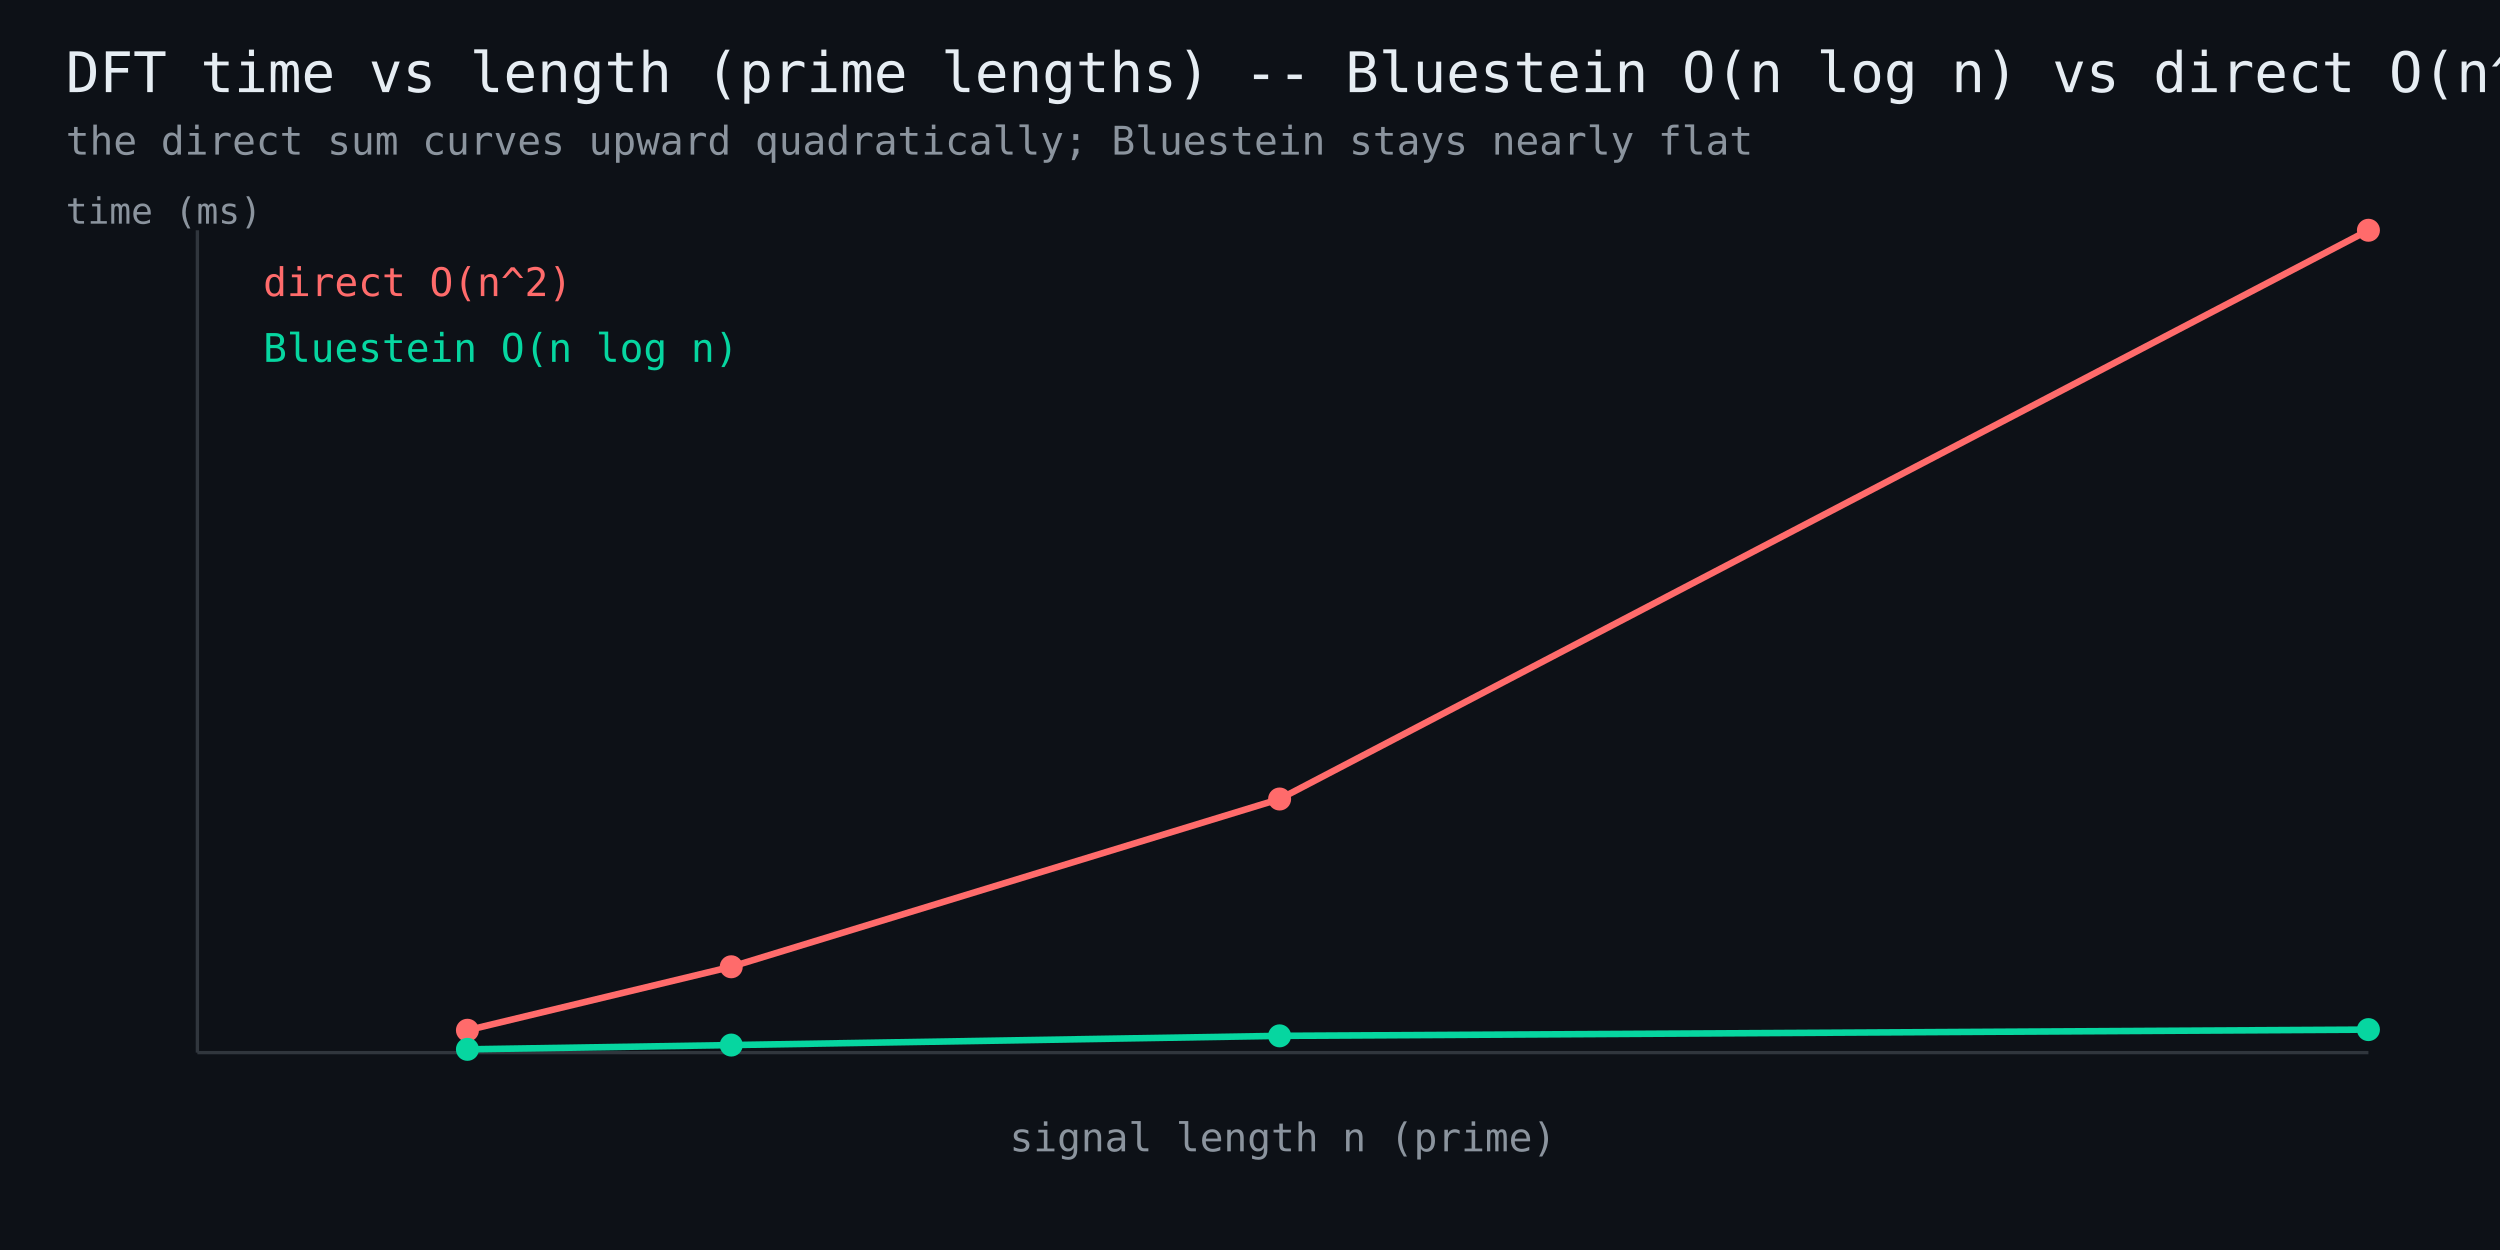
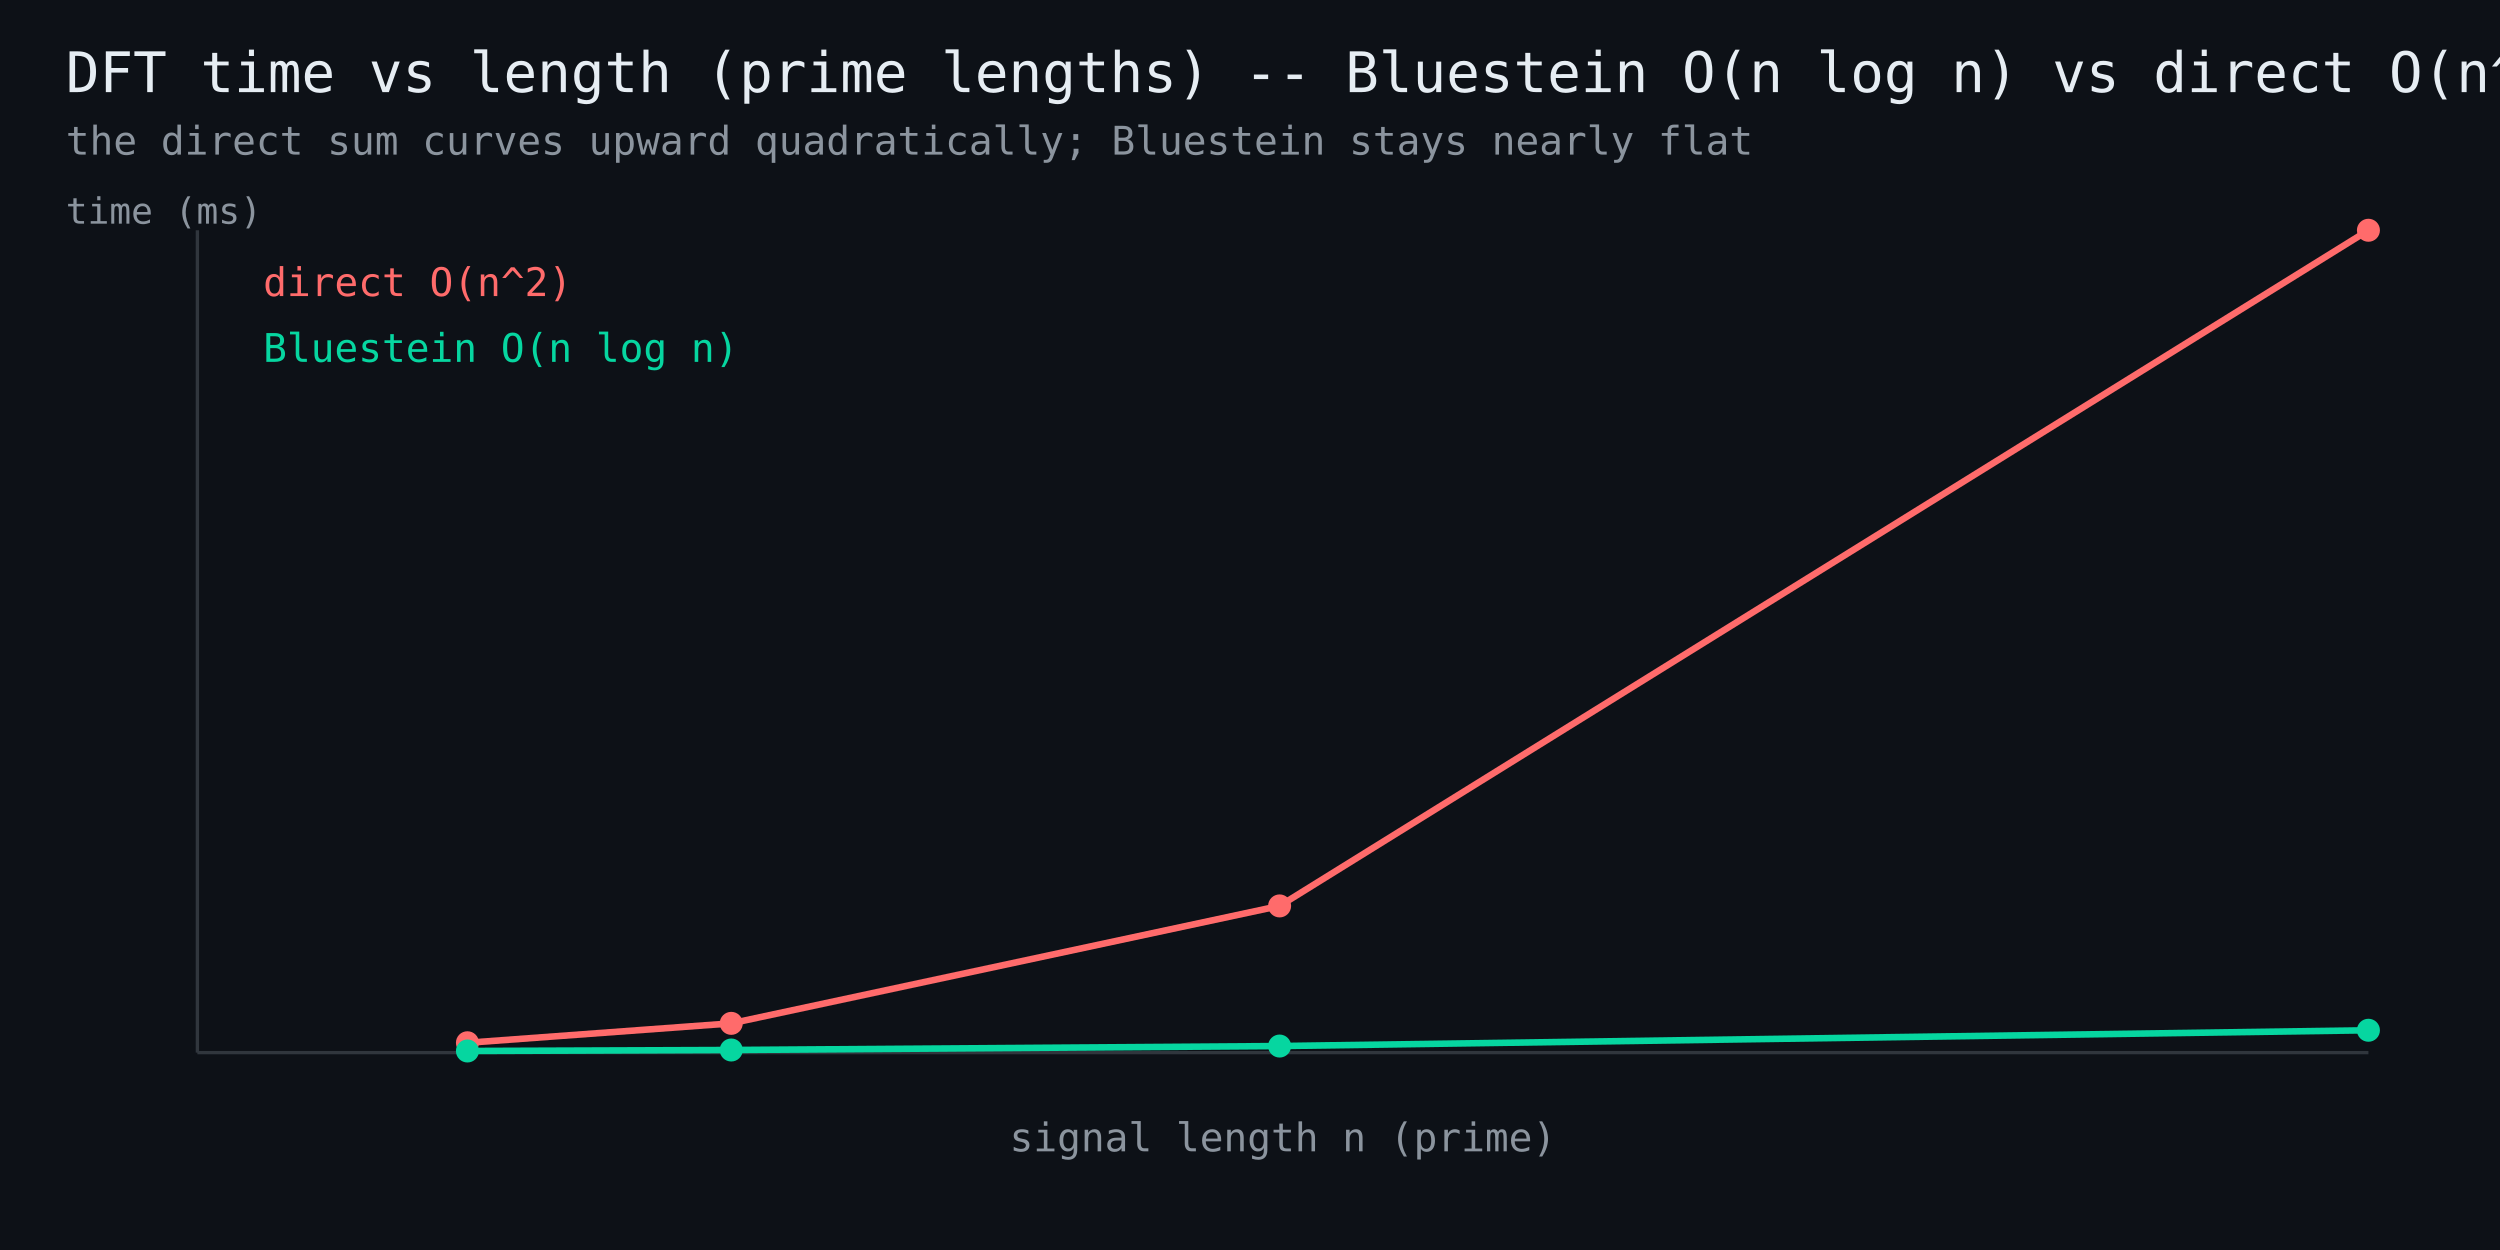
<svg xmlns="http://www.w3.org/2000/svg" width="760" height="380" viewBox="0 0 760 380" font-family="monospace">
  <rect width="760" height="380" fill="#0d1117" />
  <text x="20" y="28" fill="#e6edf3" font-size="17">DFT time vs length (prime lengths) -- Bluestein O(n log n) vs direct O(n^2)</text>
  <text x="20" y="47" fill="#8b949e" font-size="12">the direct sum curves upward quadratically; Bluestein stays nearly flat</text>
  <line x1="60" y1="320" x2="720" y2="320" stroke="#30363d" stroke-width="1" />
  <line x1="60" y1="320" x2="60" y2="70" stroke="#30363d" stroke-width="1" />
-   <polyline points="142.1,313.2 222.3,293.9 389.0,242.9 720.0,70.0" fill="none" stroke="#ff6b6b" stroke-width="2" />
-   <circle cx="142.1" cy="313.2" r="3.5" fill="#ff6b6b" />
-   <circle cx="222.3" cy="293.9" r="3.5" fill="#ff6b6b" />
-   <circle cx="389.0" cy="242.9" r="3.5" fill="#ff6b6b" />
+   <polyline points="142.1,317.0 222.3,311.1 389.0,275.4 720.0,70.0" fill="none" stroke="#ff6b6b" stroke-width="2" />
+   <circle cx="142.1" cy="317.0" r="3.5" fill="#ff6b6b" />
+   <circle cx="222.3" cy="311.1" r="3.5" fill="#ff6b6b" />
+   <circle cx="389.0" cy="275.4" r="3.5" fill="#ff6b6b" />
  <circle cx="720.0" cy="70.0" r="3.5" fill="#ff6b6b" />
  <text x="80" y="90" fill="#ff6b6b" font-size="12">direct O(n^2)</text>
-   <polyline points="142.1,319.0 222.3,317.7 389.0,314.9 720.0,313.0" fill="none" stroke="#06d6a0" stroke-width="2" />
-   <circle cx="142.1" cy="319.0" r="3.5" fill="#06d6a0" />
-   <circle cx="222.3" cy="317.7" r="3.5" fill="#06d6a0" />
-   <circle cx="389.0" cy="314.9" r="3.5" fill="#06d6a0" />
-   <circle cx="720.0" cy="313.0" r="3.5" fill="#06d6a0" />
+   <polyline points="142.1,319.5 222.3,319.2 389.0,318.0 720.0,313.2" fill="none" stroke="#06d6a0" stroke-width="2" />
+   <circle cx="142.1" cy="319.5" r="3.5" fill="#06d6a0" />
+   <circle cx="222.3" cy="319.2" r="3.5" fill="#06d6a0" />
+   <circle cx="389.0" cy="318.0" r="3.5" fill="#06d6a0" />
+   <circle cx="720.0" cy="313.2" r="3.5" fill="#06d6a0" />
  <text x="80" y="110" fill="#06d6a0" font-size="12">Bluestein O(n log n)</text>
  <text x="390" y="350" fill="#8b949e" font-size="12" text-anchor="middle">signal length n (prime)</text>
  <text x="20" y="68" fill="#8b949e" font-size="11">time (ms)</text>
</svg>
